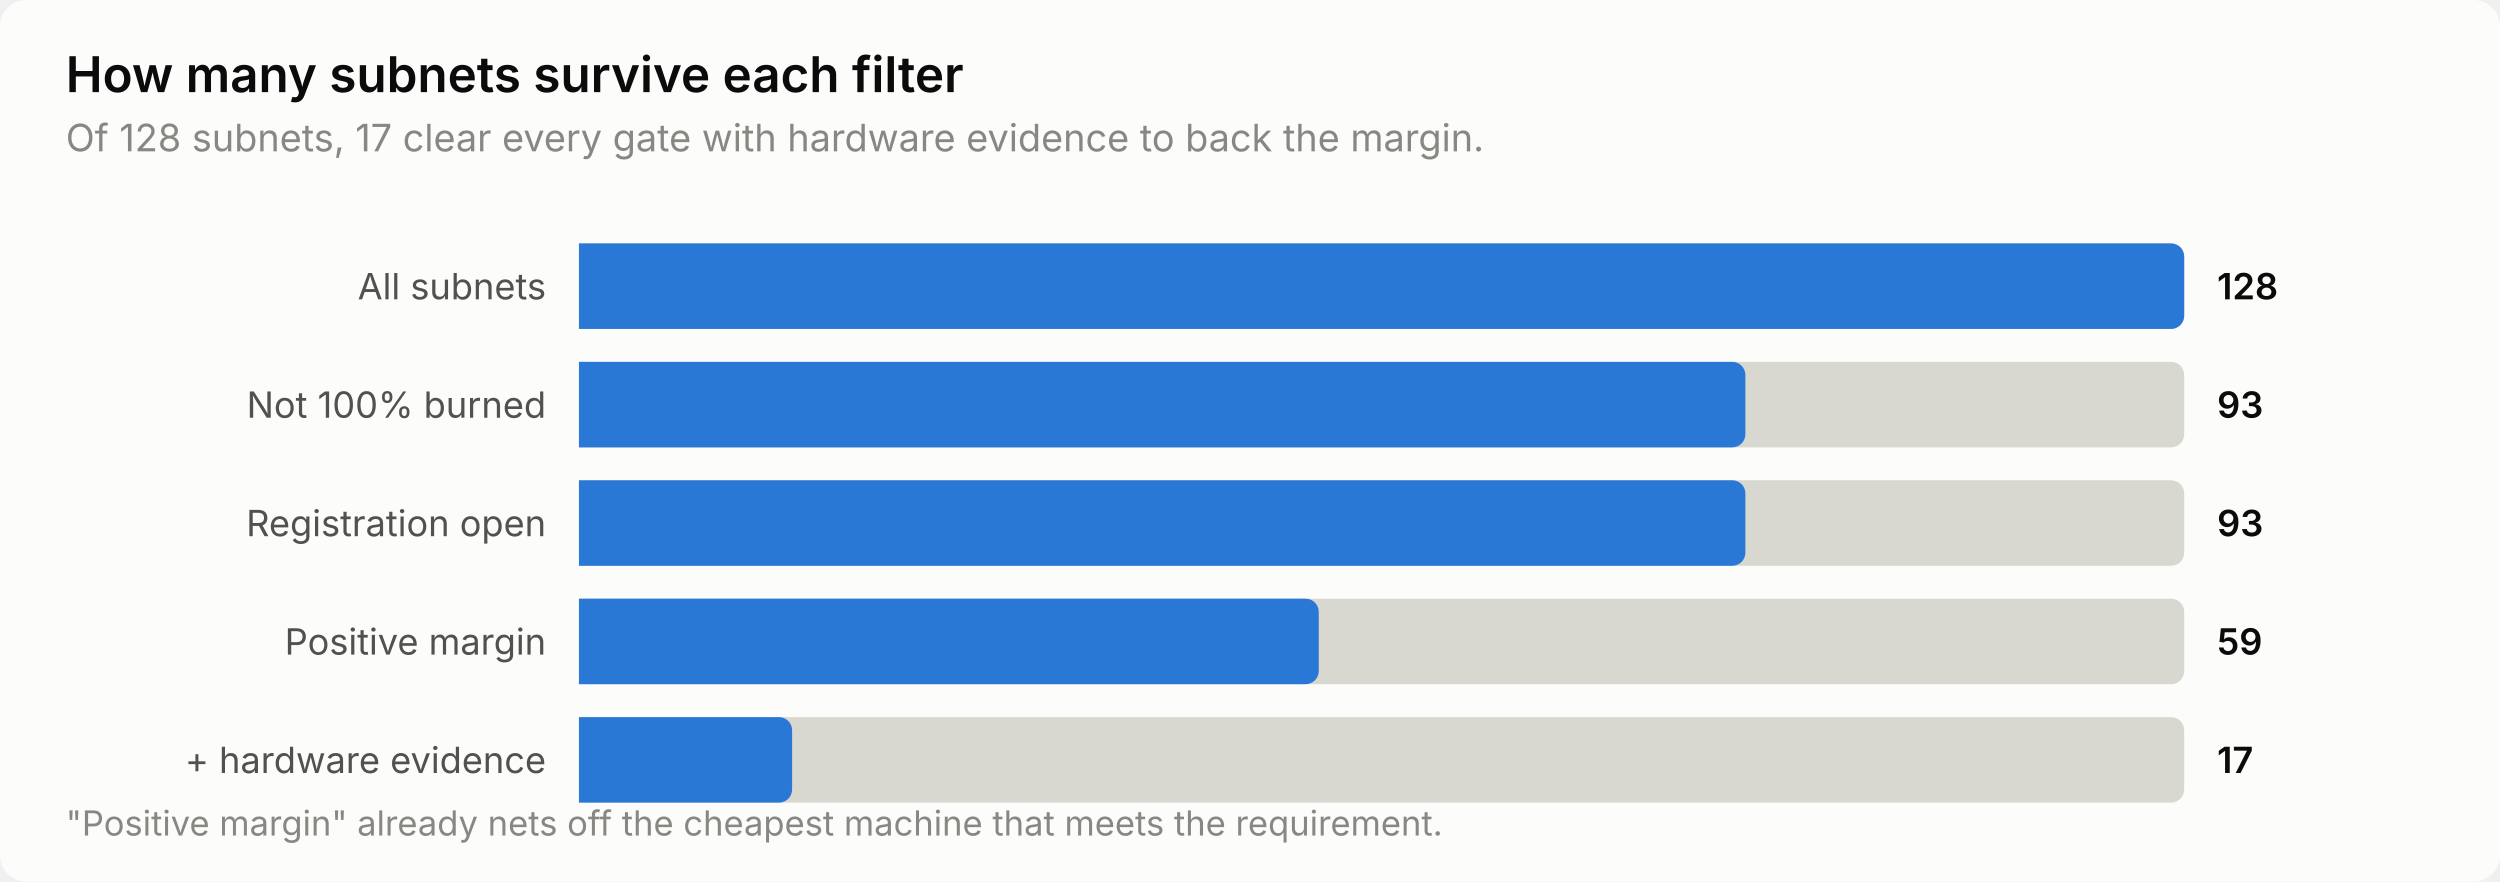
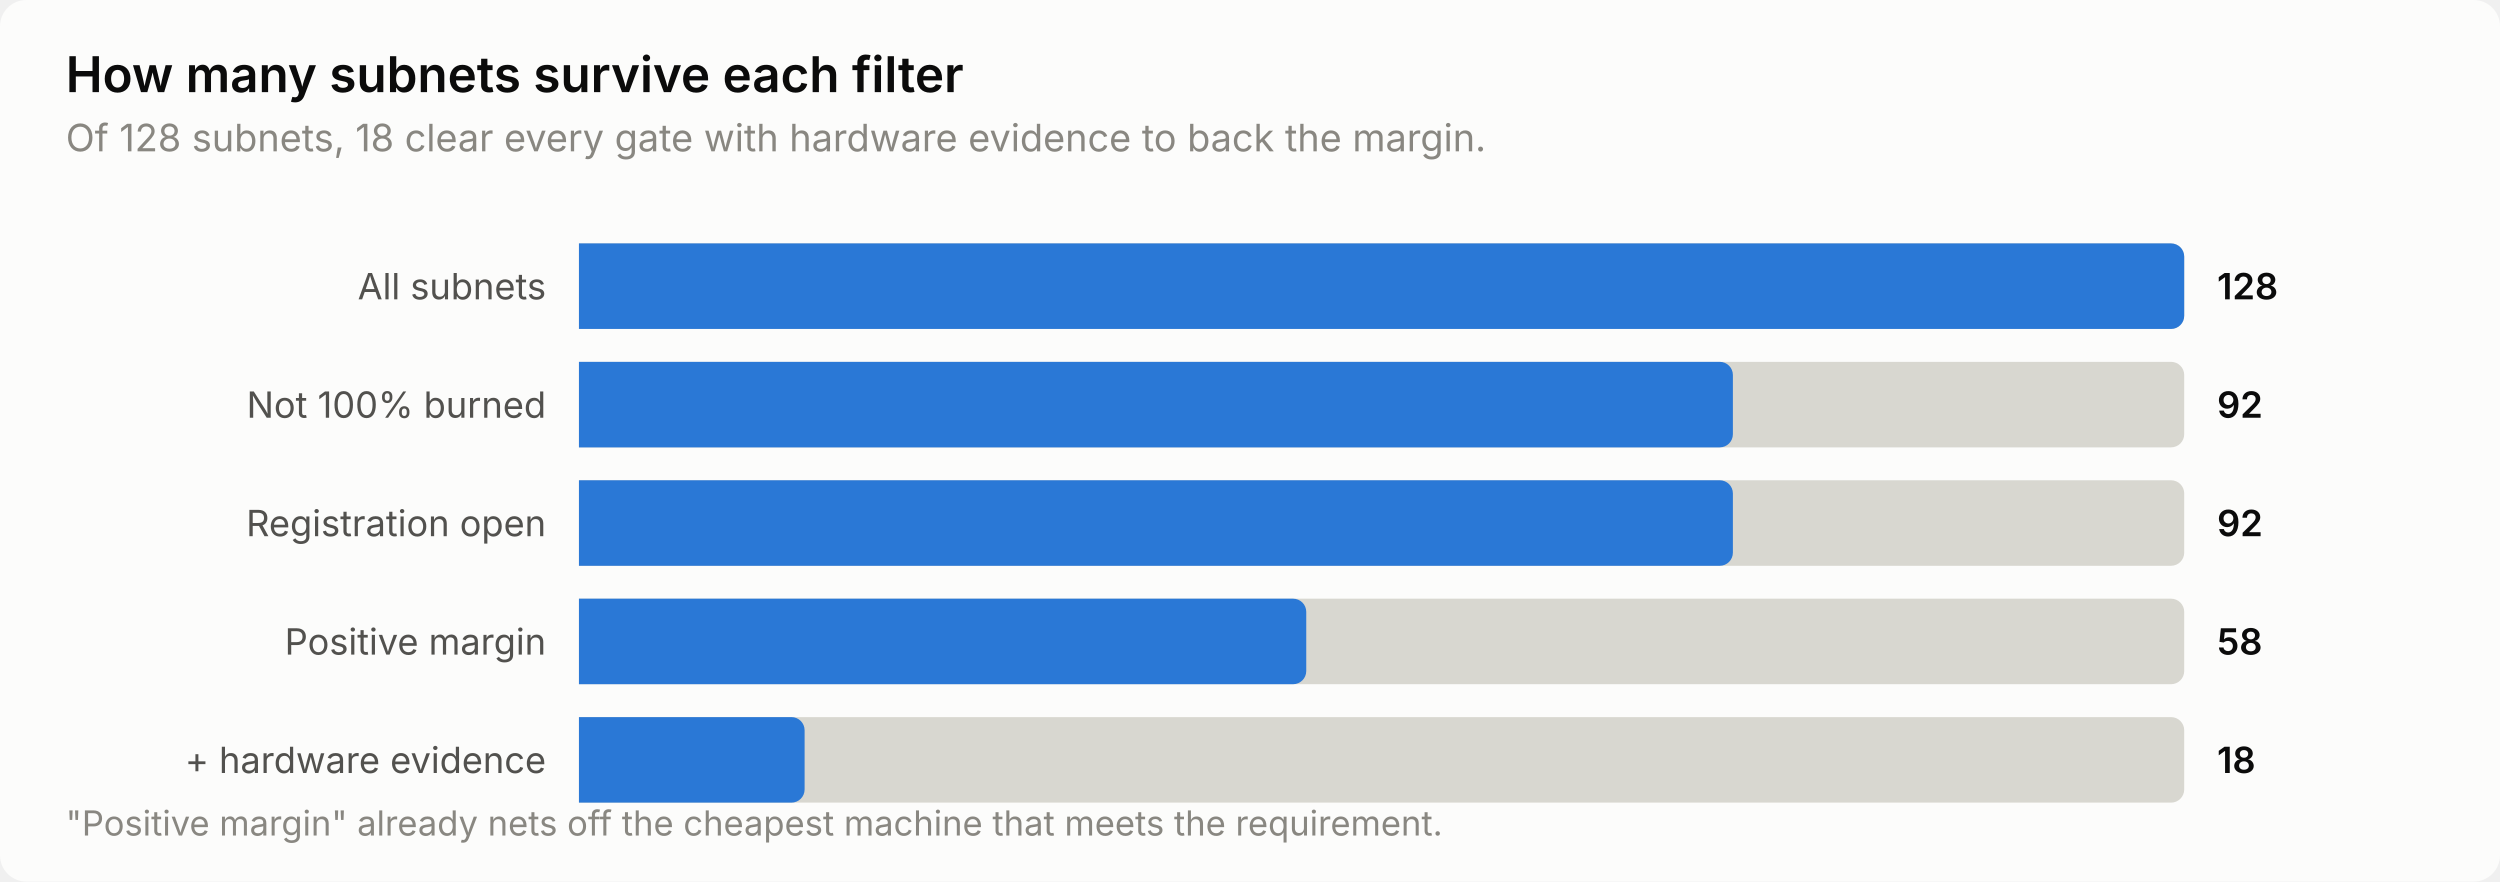
<svg xmlns="http://www.w3.org/2000/svg" width="760" height="268" viewBox="0 0 760 268" role="img" aria-label="How many subnets survive each filter">
  <style>
    text { font-family: system-ui, -apple-system, 'Segoe UI', sans-serif; }
    .t-title { font-size: 15px; font-weight: 600; }
    .t-sub { font-size: 11.5px; }
    .t-lab { font-size: 11px; }
    .t-val { font-size: 11px; font-weight: 600; font-variant-numeric: tabular-nums; }
    .t-tick { font-size: 10.5px; font-variant-numeric: tabular-nums; }

    .surface { fill: #fcfcfb; }
    .ink { fill: #0b0b0b; }
    .ink2 { fill: #52514e; }
    .muted { fill: #898781; }
    .grid { stroke: #e1e0d9; }
    .axis { stroke: #c3c2b7; }
    .accent { fill: #2a78d6; }
    .critical { fill: #d03b3b; }
    .deemph { fill: #d8d7d0; }

    @media (prefers-color-scheme: dark) {
      .surface { fill: #1a1a19; }
      .ink { fill: #ffffff; }
      .ink2 { fill: #c3c2b7; }
      .muted { fill: #898781; }
      .grid { stroke: #2c2c2a; }
      .axis { stroke: #383835; }
      .accent { fill: #3987e5; }
      .deemph { fill: #3a3a37; }
    }
</style>
  <rect class="surface" width="760" height="268" rx="8" />
  <text class="ink t-title" x="20" y="28">How many subnets survive each filter</text>
-   <text class="muted t-sub" x="20" y="46">Of 128 subnets, 17 clear every gate with hardware evidence to back the margin.</text>
+   <text class="muted t-sub" x="20" y="46">Of 128 subnets, 18 clear every gate with hardware evidence to back the margin.</text>
  <text class="ink2 t-lab" x="166" y="91" text-anchor="end">All subnets</text>
  <path class="deemph" d="M176.0,74.0 H660.0 a4.0,4.0 0 0 1 4.0,4.0 V96.0 a4.0,4.0 0 0 1 -4.0,4.0 H176.0 Z" />
  <path class="accent" d="M176.0,74.0 H660.0 a4.0,4.0 0 0 1 4.0,4.0 V96.0 a4.0,4.0 0 0 1 -4.0,4.0 H176.0 Z" />
  <text class="ink t-val" x="674" y="91">128</text>
  <text class="ink2 t-lab" x="166" y="127" text-anchor="end">Not 100% burned</text>
  <path class="deemph" d="M176.0,110.0 H660.0 a4.0,4.0 0 0 1 4.0,4.0 V132.0 a4.0,4.0 0 0 1 -4.0,4.0 H176.0 Z" />
-   <path class="accent" d="M176.0,110.0 H526.6 a4.0,4.0 0 0 1 4.0,4.0 V132.0 a4.0,4.0 0 0 1 -4.0,4.0 H176.0 Z" />
-   <text class="ink t-val" x="674" y="127">93</text>
+   <path class="accent" d="M176.0,110.0 H522.8 a4.0,4.0 0 0 1 4.0,4.0 V132.0 a4.0,4.0 0 0 1 -4.0,4.0 H176.0 Z" />
+   <text class="ink t-val" x="674" y="127">92</text>
  <text class="ink2 t-lab" x="166" y="163" text-anchor="end">Registration open</text>
  <path class="deemph" d="M176.0,146.0 H660.0 a4.0,4.0 0 0 1 4.0,4.0 V168.0 a4.0,4.0 0 0 1 -4.0,4.0 H176.0 Z" />
-   <path class="accent" d="M176.0,146.0 H526.6 a4.0,4.0 0 0 1 4.0,4.0 V168.0 a4.0,4.0 0 0 1 -4.0,4.0 H176.0 Z" />
-   <text class="ink t-val" x="674" y="163">93</text>
+   <path class="accent" d="M176.0,146.0 H522.8 a4.0,4.0 0 0 1 4.0,4.0 V168.0 a4.0,4.0 0 0 1 -4.0,4.0 H176.0 Z" />
+   <text class="ink t-val" x="674" y="163">92</text>
  <text class="ink2 t-lab" x="166" y="199" text-anchor="end">Positive margin</text>
  <path class="deemph" d="M176.0,182.0 H660.0 a4.0,4.0 0 0 1 4.0,4.0 V204.0 a4.0,4.0 0 0 1 -4.0,4.0 H176.0 Z" />
-   <path class="accent" d="M176.0,182.0 H396.9 a4.0,4.0 0 0 1 4.0,4.0 V204.0 a4.0,4.0 0 0 1 -4.0,4.0 H176.0 Z" />
-   <text class="ink t-val" x="674" y="199">59</text>
+   <path class="accent" d="M176.0,182.0 H393.1 a4.0,4.0 0 0 1 4.0,4.0 V204.0 a4.0,4.0 0 0 1 -4.0,4.0 H176.0 Z" />
+   <text class="ink t-val" x="674" y="199">58</text>
  <text class="ink2 t-lab" x="166" y="235" text-anchor="end">+ hardware evidence</text>
  <path class="deemph" d="M176.0,218.0 H660.0 a4.0,4.0 0 0 1 4.0,4.0 V240.0 a4.0,4.0 0 0 1 -4.0,4.0 H176.0 Z" />
-   <path class="accent" d="M176.0,218.0 H236.8 a4.0,4.0 0 0 1 4.0,4.0 V240.0 a4.0,4.0 0 0 1 -4.0,4.0 H176.0 Z" />
-   <text class="ink t-val" x="674" y="235">17</text>
+   <path class="accent" d="M176.0,218.0 H240.6 a4.0,4.0 0 0 1 4.0,4.0 V240.0 a4.0,4.0 0 0 1 -4.0,4.0 H176.0 Z" />
+   <text class="ink t-val" x="674" y="235">18</text>
  <text class="muted t-tick" x="20" y="254">"Positive margin" already nets off the cheapest machine that meets the requirement.</text>
</svg>
